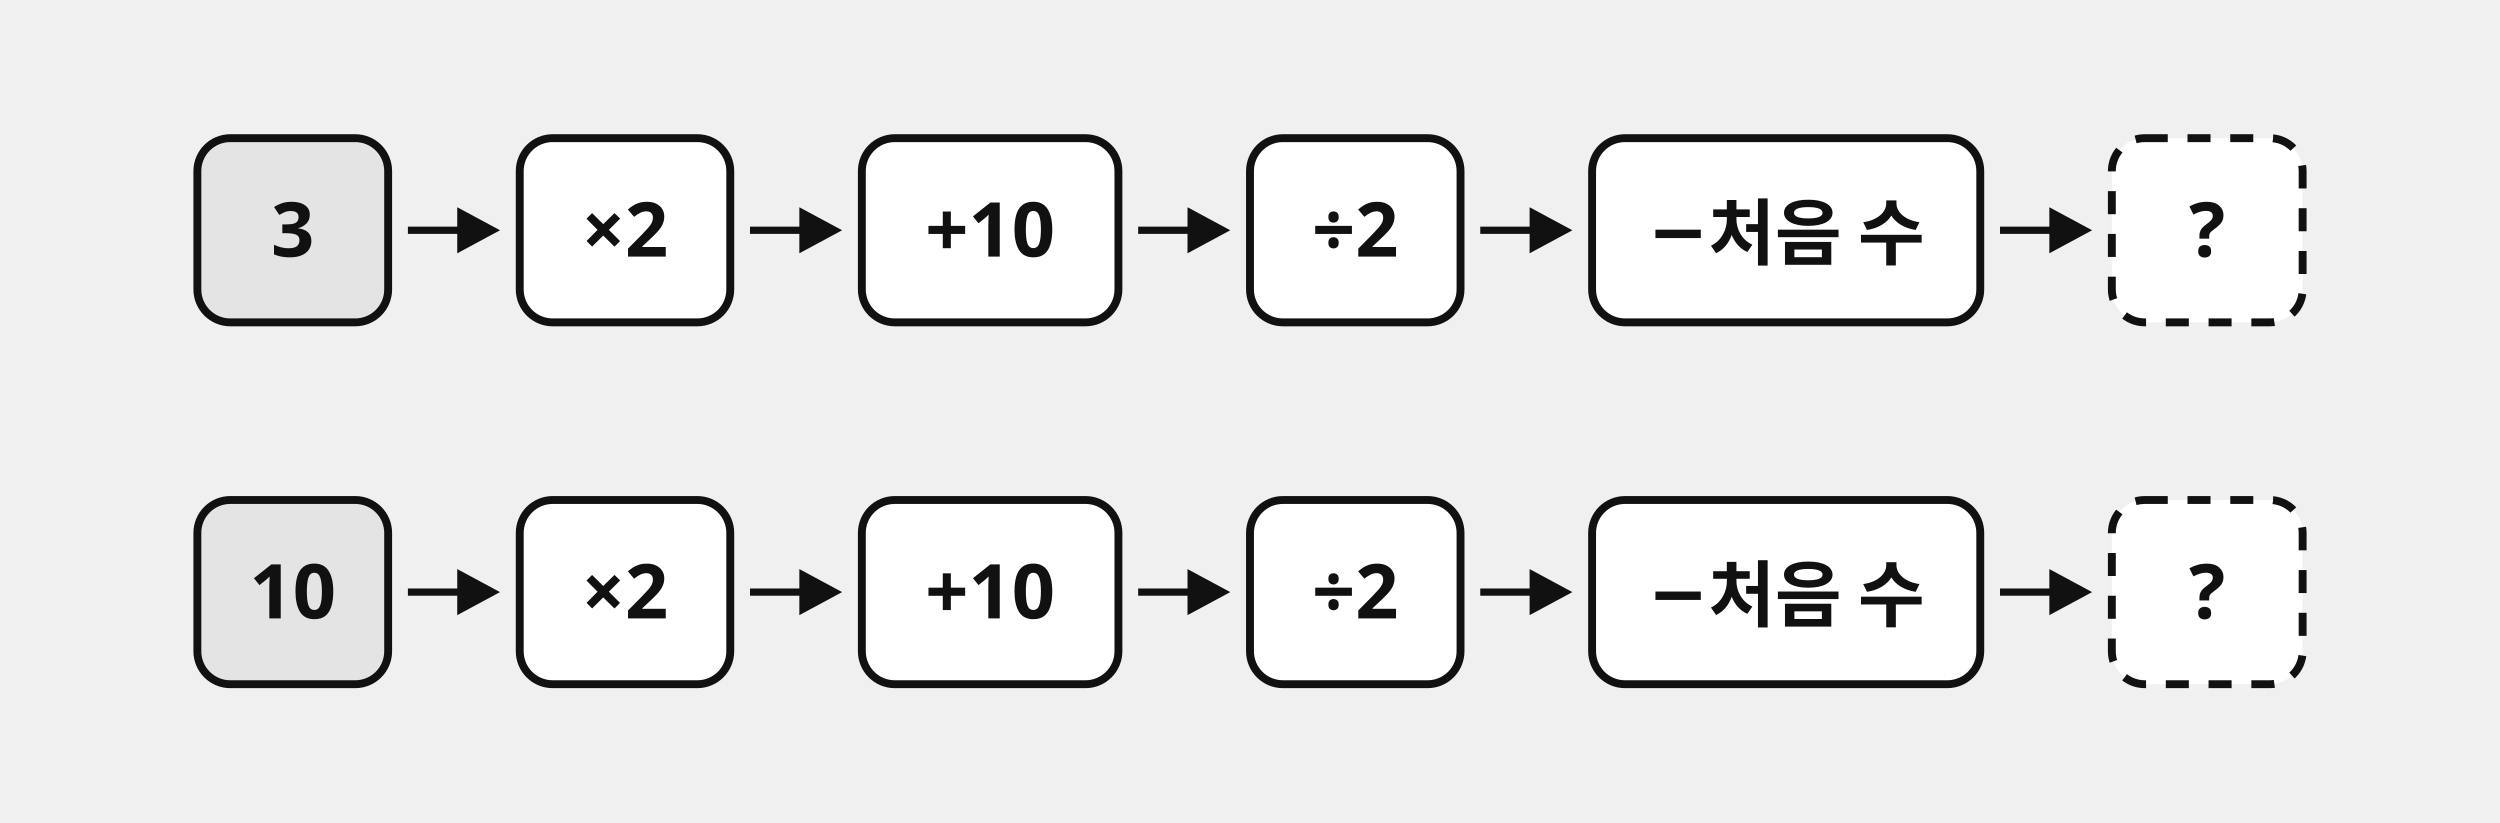
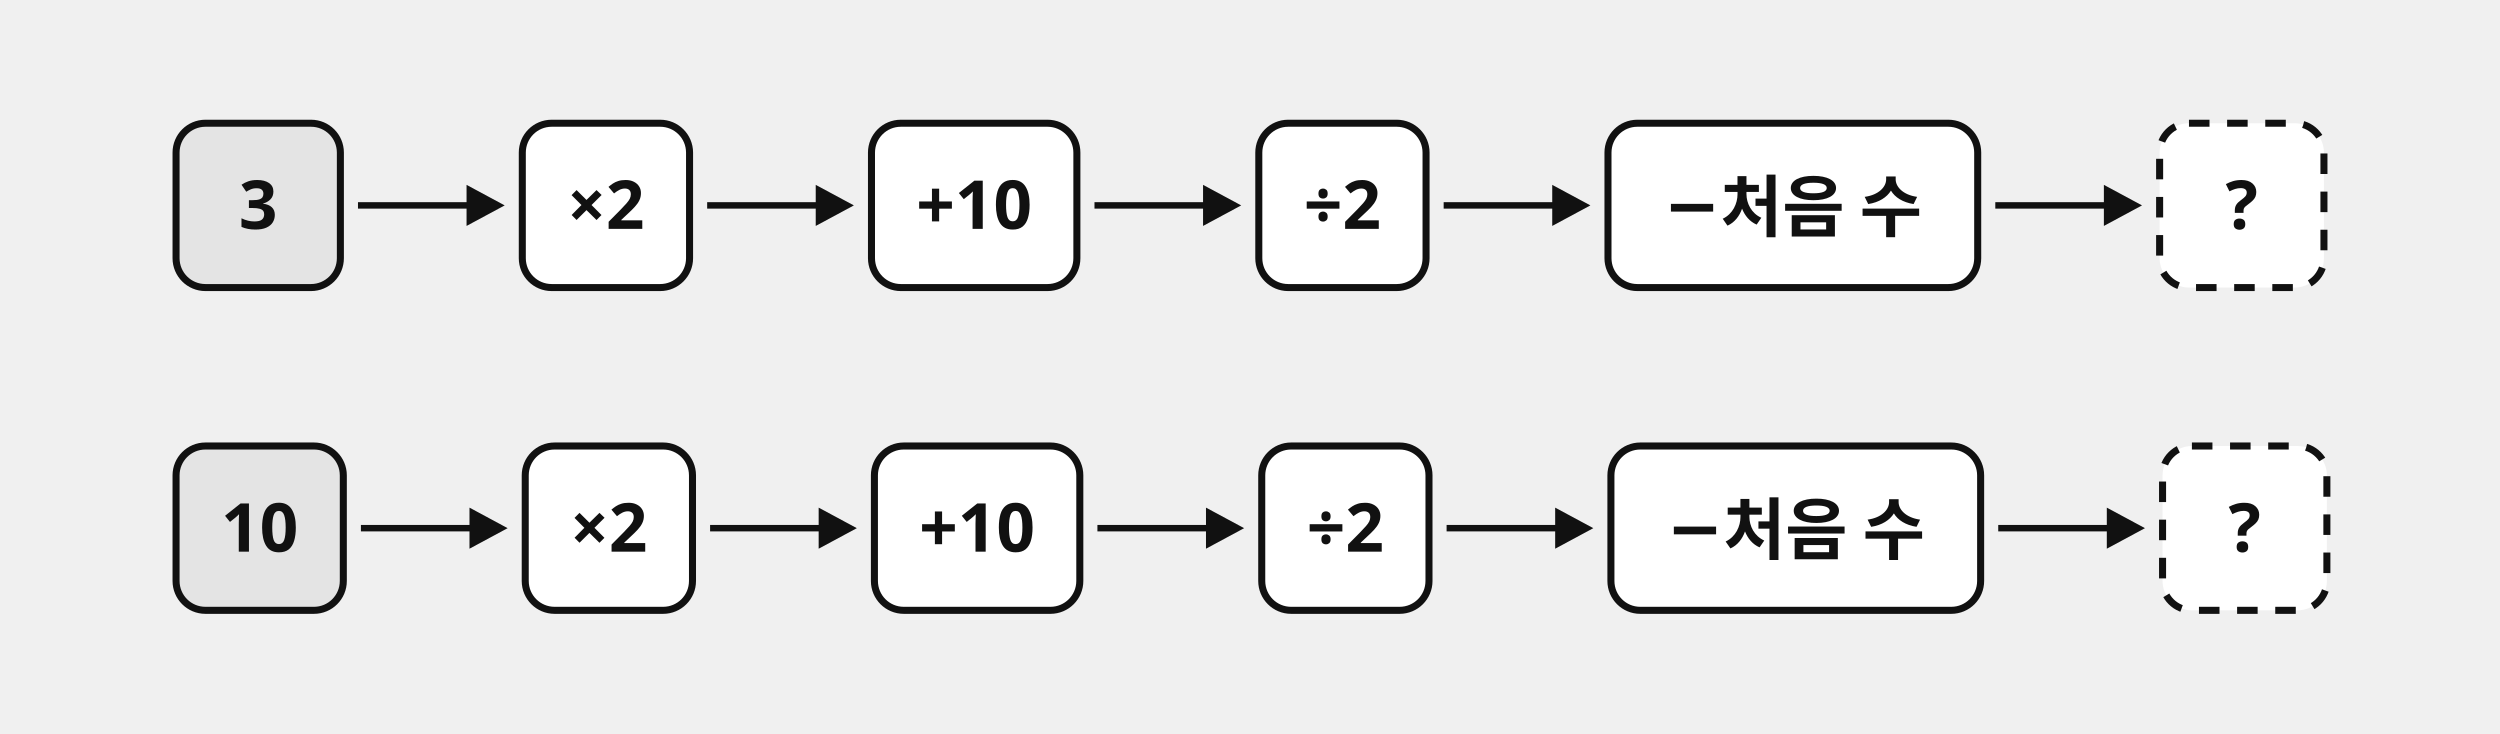
- <svg xmlns="http://www.w3.org/2000/svg" viewBox="0 0 760 250" width="760" height="250">
-   <rect x="60" y="42.0" width="58" height="56" rx="10" fill="#e4e4e4" stroke="#111111" stroke-width="2.4" />
-   <g transform="translate(89.0,78)">
+ <svg xmlns="http://www.w3.org/2000/svg" viewBox="0 0 852 250" width="852" height="250">
+   <rect x="60" y="42.0" width="56" height="56" rx="10" fill="#e4e4e4" stroke="#111111" stroke-width="2.4" />
+   <g transform="translate(88.0,78)">
    <text x="0" y="0" text-anchor="middle" font-family="Pretendard, 'NanumSquareRound', sans-serif" font-size="23" font-weight="700" fill="#111111">3</text>
  </g>
-   <line x1="124" y1="70" x2="143" y2="70" stroke="#111111" stroke-width="2.2" />
-   <polygon points="152,70 139,63 139,77" fill="#111111" />
-   <rect x="158" y="42.0" width="64" height="56" rx="10" fill="#ffffff" stroke="#111111" stroke-width="2.4" />
-   <g transform="translate(190.0,78)">
+   <line x1="122" y1="70" x2="163" y2="70" stroke="#111111" stroke-width="2.2" />
+   <polygon points="172,70 159,63 159,77" fill="#111111" />
+   <g transform="translate(147.0,54)">
+     <text x="0" y="0" text-anchor="middle" font-family="Pretendard, 'NanumSquareRound', sans-serif" font-size="19" font-weight="700" fill="#111111" />
+   </g>
+   <rect x="178" y="42.0" width="57" height="56" rx="10" fill="#ffffff" stroke="#111111" stroke-width="2.4" />
+   <g transform="translate(206.5,78)">
    <text x="0" y="0" text-anchor="middle" font-family="Pretendard, 'NanumSquareRound', sans-serif" font-size="23" font-weight="700" fill="#111111">×2</text>
  </g>
-   <line x1="228" y1="70" x2="247" y2="70" stroke="#111111" stroke-width="2.2" />
-   <polygon points="256,70 243,63 243,77" fill="#111111" />
-   <rect x="262" y="42.0" width="78" height="56" rx="10" fill="#ffffff" stroke="#111111" stroke-width="2.4" />
-   <g transform="translate(301.0,78)">
+   <line x1="241" y1="70" x2="282" y2="70" stroke="#111111" stroke-width="2.2" />
+   <polygon points="291,70 278,63 278,77" fill="#111111" />
+   <g transform="translate(266.0,54)">
+     <text x="0" y="0" text-anchor="middle" font-family="Pretendard, 'NanumSquareRound', sans-serif" font-size="19" font-weight="700" fill="#111111" />
+   </g>
+   <rect x="297" y="42.0" width="70" height="56" rx="10" fill="#ffffff" stroke="#111111" stroke-width="2.4" />
+   <g transform="translate(332.0,78)">
    <text x="0" y="0" text-anchor="middle" font-family="Pretendard, 'NanumSquareRound', sans-serif" font-size="23" font-weight="700" fill="#111111">+10</text>
  </g>
-   <line x1="346" y1="70" x2="365" y2="70" stroke="#111111" stroke-width="2.2" />
-   <polygon points="374,70 361,63 361,77" fill="#111111" />
-   <rect x="380" y="42.0" width="64" height="56" rx="10" fill="#ffffff" stroke="#111111" stroke-width="2.4" />
-   <g transform="translate(412.0,78)">
+   <line x1="373" y1="70" x2="414" y2="70" stroke="#111111" stroke-width="2.2" />
+   <polygon points="423,70 410,63 410,77" fill="#111111" />
+   <g transform="translate(398.0,54)">
+     <text x="0" y="0" text-anchor="middle" font-family="Pretendard, 'NanumSquareRound', sans-serif" font-size="19" font-weight="700" fill="#111111" />
+   </g>
+   <rect x="429" y="42.0" width="57" height="56" rx="10" fill="#ffffff" stroke="#111111" stroke-width="2.4" />
+   <g transform="translate(457.5,78)">
    <text x="0" y="0" text-anchor="middle" font-family="Pretendard, 'NanumSquareRound', sans-serif" font-size="23" font-weight="700" fill="#111111">÷2</text>
  </g>
-   <line x1="450" y1="70" x2="469" y2="70" stroke="#111111" stroke-width="2.2" />
-   <polygon points="478,70 465,63 465,77" fill="#111111" />
-   <rect x="484" y="42.0" width="118" height="56" rx="10" fill="#ffffff" stroke="#111111" stroke-width="2.4" />
-   <g transform="translate(543.0,78)">
-     <text x="0" y="0" text-anchor="middle" font-family="Pretendard, 'NanumSquareRound', sans-serif" font-size="22" font-weight="700" fill="#111111">−처음 수</text>
+   <line x1="492" y1="70" x2="533" y2="70" stroke="#111111" stroke-width="2.2" />
+   <polygon points="542,70 529,63 529,77" fill="#111111" />
+   <g transform="translate(517.0,54)">
+     <text x="0" y="0" text-anchor="middle" font-family="Pretendard, 'NanumSquareRound', sans-serif" font-size="19" font-weight="700" fill="#111111" />
  </g>
-   <line x1="608" y1="70" x2="627" y2="70" stroke="#111111" stroke-width="2.2" />
-   <polygon points="636,70 623,63 623,77" fill="#111111" />
-   <rect x="642" y="42.0" width="58" height="56" rx="10" fill="#ffffff" stroke="#111111" stroke-width="2.4" stroke-dasharray="7 6" />
-   <g transform="translate(671.0,78)">
+   <rect x="548" y="42.0" width="126" height="56" rx="10" fill="#ffffff" stroke="#111111" stroke-width="2.4" />
+   <g transform="translate(611.0,78)">
+     <text x="0" y="0" text-anchor="middle" font-family="Pretendard, 'NanumSquareRound', sans-serif" font-size="23" font-weight="700" fill="#111111">−처음 수</text>
+   </g>
+   <line x1="680" y1="70" x2="721" y2="70" stroke="#111111" stroke-width="2.2" />
+   <polygon points="730,70 717,63 717,77" fill="#111111" />
+   <g transform="translate(705.0,54)">
+     <text x="0" y="0" text-anchor="middle" font-family="Pretendard, 'NanumSquareRound', sans-serif" font-size="19" font-weight="700" fill="#111111" />
+   </g>
+   <rect x="736" y="42.0" width="56" height="56" rx="10" fill="#ffffff" stroke="#111111" stroke-width="2.4" stroke-dasharray="7 6" />
+   <g transform="translate(764.0,78)">
    <text x="0" y="0" text-anchor="middle" font-family="Pretendard, 'NanumSquareRound', sans-serif" font-size="23" font-weight="700" fill="#111111">?</text>
  </g>
-   <rect x="60" y="152.0" width="58" height="56" rx="10" fill="#e4e4e4" stroke="#111111" stroke-width="2.4" />
-   <g transform="translate(89.0,188)">
+   <rect x="60" y="152.0" width="57" height="56" rx="10" fill="#e4e4e4" stroke="#111111" stroke-width="2.4" />
+   <g transform="translate(88.5,188)">
    <text x="0" y="0" text-anchor="middle" font-family="Pretendard, 'NanumSquareRound', sans-serif" font-size="23" font-weight="700" fill="#111111">10</text>
  </g>
-   <line x1="124" y1="180" x2="143" y2="180" stroke="#111111" stroke-width="2.2" />
-   <polygon points="152,180 139,173 139,187" fill="#111111" />
-   <rect x="158" y="152.0" width="64" height="56" rx="10" fill="#ffffff" stroke="#111111" stroke-width="2.4" />
-   <g transform="translate(190.0,188)">
+   <line x1="123" y1="180" x2="164" y2="180" stroke="#111111" stroke-width="2.2" />
+   <polygon points="173,180 160,173 160,187" fill="#111111" />
+   <g transform="translate(148.0,164)">
+     <text x="0" y="0" text-anchor="middle" font-family="Pretendard, 'NanumSquareRound', sans-serif" font-size="19" font-weight="700" fill="#111111" />
+   </g>
+   <rect x="179" y="152.0" width="57" height="56" rx="10" fill="#ffffff" stroke="#111111" stroke-width="2.4" />
+   <g transform="translate(207.5,188)">
    <text x="0" y="0" text-anchor="middle" font-family="Pretendard, 'NanumSquareRound', sans-serif" font-size="23" font-weight="700" fill="#111111">×2</text>
  </g>
-   <line x1="228" y1="180" x2="247" y2="180" stroke="#111111" stroke-width="2.2" />
-   <polygon points="256,180 243,173 243,187" fill="#111111" />
-   <rect x="262" y="152.0" width="78" height="56" rx="10" fill="#ffffff" stroke="#111111" stroke-width="2.4" />
-   <g transform="translate(301.0,188)">
+   <line x1="242" y1="180" x2="283" y2="180" stroke="#111111" stroke-width="2.2" />
+   <polygon points="292,180 279,173 279,187" fill="#111111" />
+   <g transform="translate(267.0,164)">
+     <text x="0" y="0" text-anchor="middle" font-family="Pretendard, 'NanumSquareRound', sans-serif" font-size="19" font-weight="700" fill="#111111" />
+   </g>
+   <rect x="298" y="152.0" width="70" height="56" rx="10" fill="#ffffff" stroke="#111111" stroke-width="2.4" />
+   <g transform="translate(333.0,188)">
    <text x="0" y="0" text-anchor="middle" font-family="Pretendard, 'NanumSquareRound', sans-serif" font-size="23" font-weight="700" fill="#111111">+10</text>
  </g>
-   <line x1="346" y1="180" x2="365" y2="180" stroke="#111111" stroke-width="2.2" />
-   <polygon points="374,180 361,173 361,187" fill="#111111" />
-   <rect x="380" y="152.0" width="64" height="56" rx="10" fill="#ffffff" stroke="#111111" stroke-width="2.4" />
-   <g transform="translate(412.0,188)">
+   <line x1="374" y1="180" x2="415" y2="180" stroke="#111111" stroke-width="2.2" />
+   <polygon points="424,180 411,173 411,187" fill="#111111" />
+   <g transform="translate(399.0,164)">
+     <text x="0" y="0" text-anchor="middle" font-family="Pretendard, 'NanumSquareRound', sans-serif" font-size="19" font-weight="700" fill="#111111" />
+   </g>
+   <rect x="430" y="152.0" width="57" height="56" rx="10" fill="#ffffff" stroke="#111111" stroke-width="2.4" />
+   <g transform="translate(458.5,188)">
    <text x="0" y="0" text-anchor="middle" font-family="Pretendard, 'NanumSquareRound', sans-serif" font-size="23" font-weight="700" fill="#111111">÷2</text>
  </g>
-   <line x1="450" y1="180" x2="469" y2="180" stroke="#111111" stroke-width="2.2" />
-   <polygon points="478,180 465,173 465,187" fill="#111111" />
-   <rect x="484" y="152.0" width="118" height="56" rx="10" fill="#ffffff" stroke="#111111" stroke-width="2.4" />
-   <g transform="translate(543.0,188)">
-     <text x="0" y="0" text-anchor="middle" font-family="Pretendard, 'NanumSquareRound', sans-serif" font-size="22" font-weight="700" fill="#111111">−처음 수</text>
+   <line x1="493" y1="180" x2="534" y2="180" stroke="#111111" stroke-width="2.2" />
+   <polygon points="543,180 530,173 530,187" fill="#111111" />
+   <g transform="translate(518.0,164)">
+     <text x="0" y="0" text-anchor="middle" font-family="Pretendard, 'NanumSquareRound', sans-serif" font-size="19" font-weight="700" fill="#111111" />
  </g>
-   <line x1="608" y1="180" x2="627" y2="180" stroke="#111111" stroke-width="2.2" />
-   <polygon points="636,180 623,173 623,187" fill="#111111" />
-   <rect x="642" y="152.0" width="58" height="56" rx="10" fill="#ffffff" stroke="#111111" stroke-width="2.4" stroke-dasharray="7 6" />
-   <g transform="translate(671.0,188)">
+   <rect x="549" y="152.0" width="126" height="56" rx="10" fill="#ffffff" stroke="#111111" stroke-width="2.4" />
+   <g transform="translate(612.0,188)">
+     <text x="0" y="0" text-anchor="middle" font-family="Pretendard, 'NanumSquareRound', sans-serif" font-size="23" font-weight="700" fill="#111111">−처음 수</text>
+   </g>
+   <line x1="681" y1="180" x2="722" y2="180" stroke="#111111" stroke-width="2.2" />
+   <polygon points="731,180 718,173 718,187" fill="#111111" />
+   <g transform="translate(706.0,164)">
+     <text x="0" y="0" text-anchor="middle" font-family="Pretendard, 'NanumSquareRound', sans-serif" font-size="19" font-weight="700" fill="#111111" />
+   </g>
+   <rect x="737" y="152.0" width="56" height="56" rx="10" fill="#ffffff" stroke="#111111" stroke-width="2.4" stroke-dasharray="7 6" />
+   <g transform="translate(765.0,188)">
    <text x="0" y="0" text-anchor="middle" font-family="Pretendard, 'NanumSquareRound', sans-serif" font-size="23" font-weight="700" fill="#111111">?</text>
  </g>
</svg>
